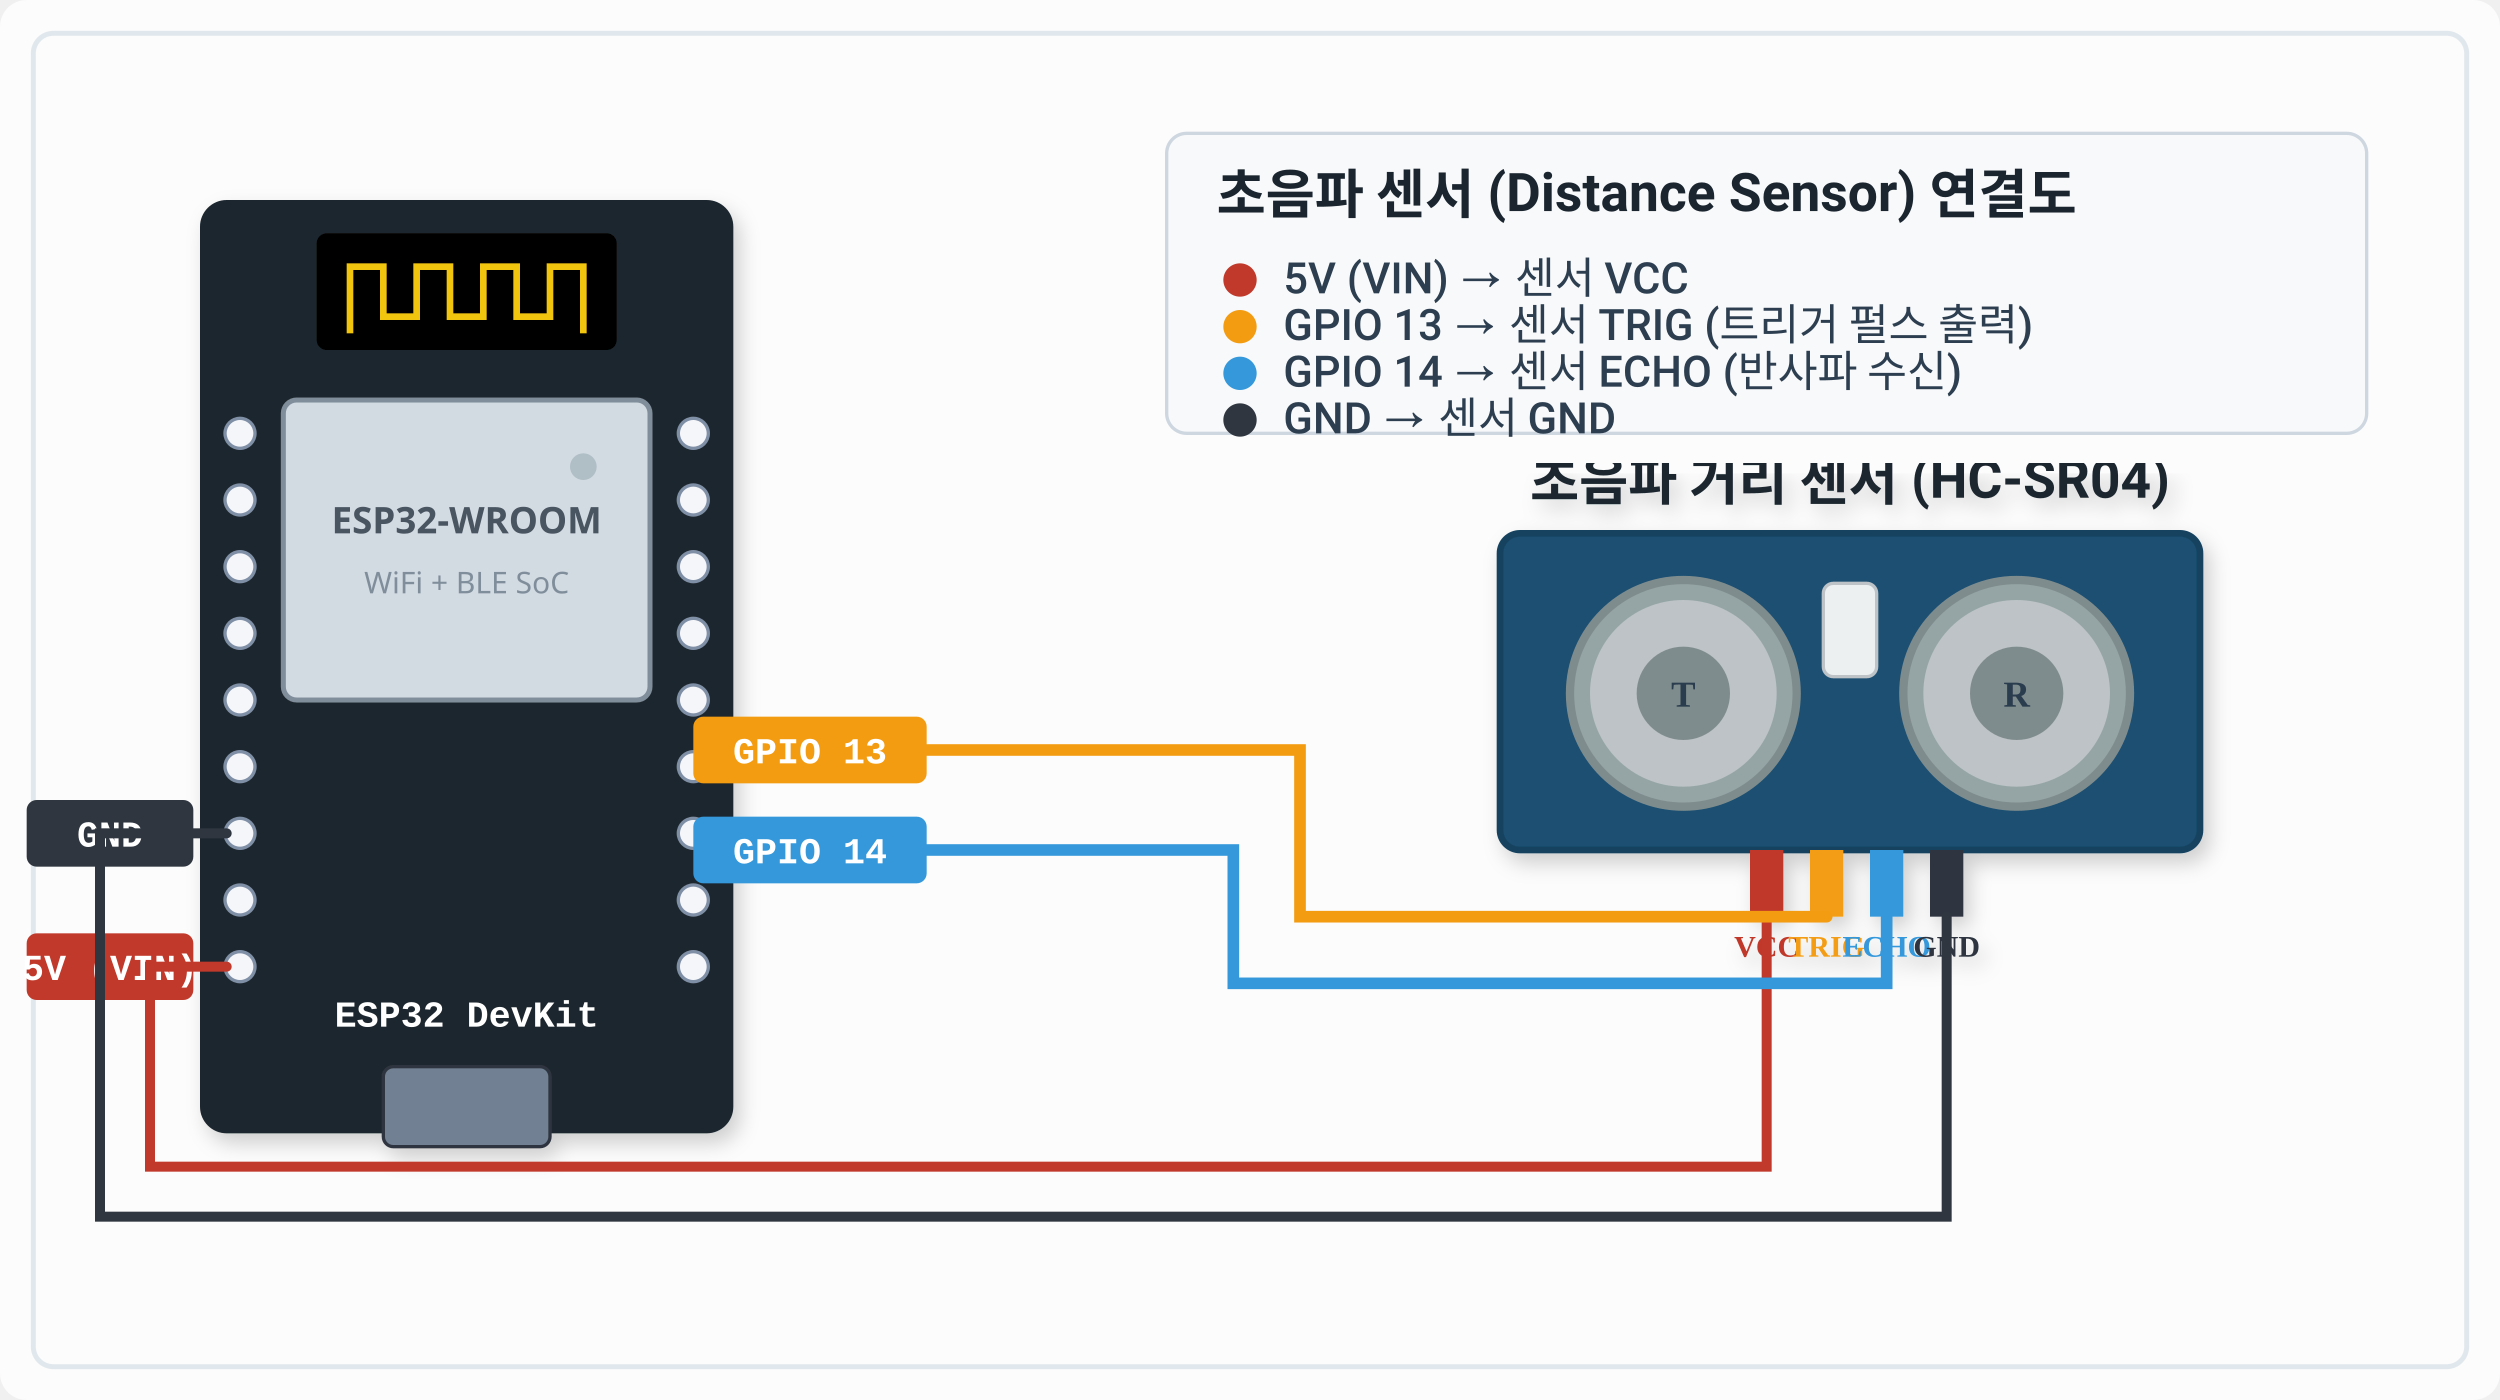
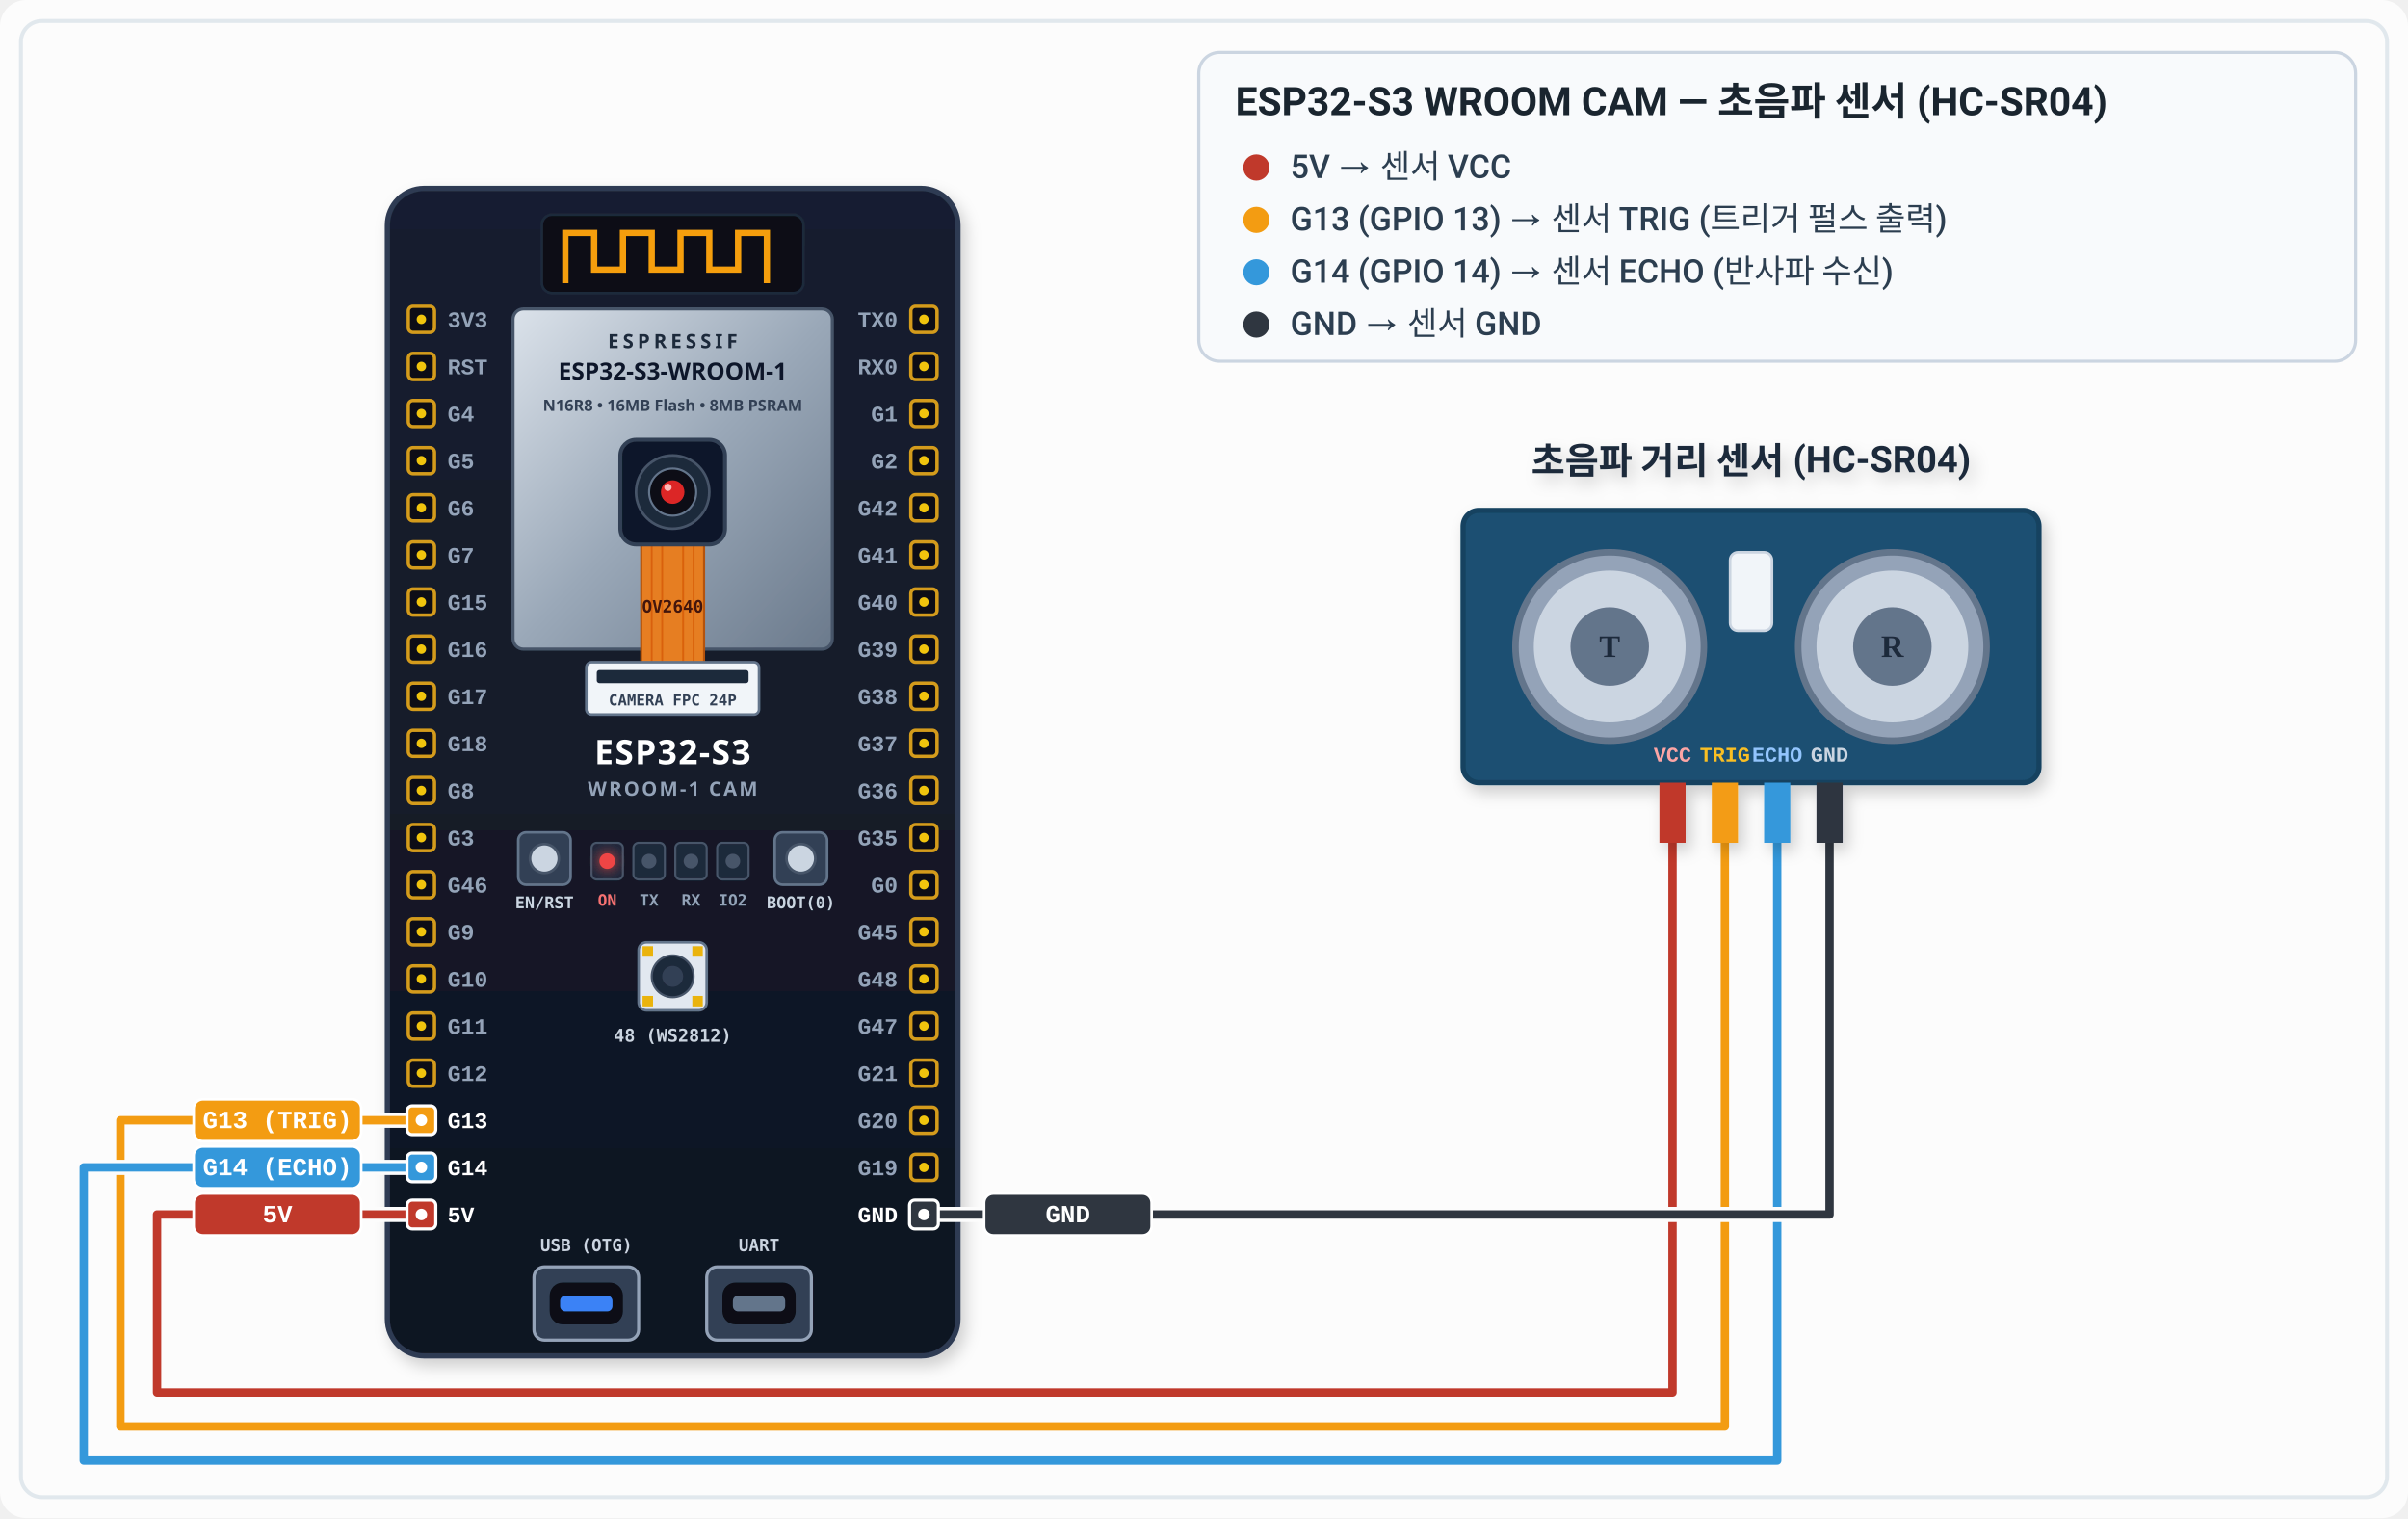
- <svg xmlns="http://www.w3.org/2000/svg" viewBox="0 0 750 420" width="100%" height="100%">
+ <svg xmlns="http://www.w3.org/2000/svg" viewBox="0 0 920 580" width="100%" height="100%">
  <defs>
    <style>
-       .label { font-family: -apple-system, BlinkMacSystemFont, "Segoe UI", Roboto, Helvetica, Arial, sans-serif; font-size: 13px; fill: #2c3e50; font-weight: 500; }
-       .title { font-family: -apple-system, BlinkMacSystemFont, "Segoe UI", Roboto, Helvetica, Arial, sans-serif; font-size: 16px; font-weight: bold; fill: #1a252f; }
-       .pin-label { font-family: "SFMono-Regular", Consolas, "Liberation Mono", Menlo, monospace; font-size: 11px; fill: #ffffff; font-weight: bold; }
+       .label { font-family: -apple-system, BlinkMacSystemFont, "Segoe UI", Roboto, "Malgun Gothic", Helvetica, Arial, sans-serif; font-size: 12.5px; fill: #2c3e50; font-weight: 500; }
+       .title { font-family: -apple-system, BlinkMacSystemFont, "Segoe UI", Roboto, "Malgun Gothic", Helvetica, Arial, sans-serif; font-size: 15px; font-weight: 700; fill: #1a252f; }
+       .comp-title { font-family: -apple-system, BlinkMacSystemFont, "Segoe UI", Roboto, "Malgun Gothic", Helvetica, Arial, sans-serif; font-size: 14px; font-weight: 700; fill: #1e293b; }
+       .pin-silk { font-family: "SFMono-Regular", Consolas, "Liberation Mono", Menlo, monospace; font-size: 8.5px; font-weight: 700; }
+       .pill-text { font-family: "SFMono-Regular", Consolas, "Liberation Mono", Menlo, monospace; font-size: 9.5px; fill: #ffffff; font-weight: 700; }
+       .wire-lbl { font-family: -apple-system, BlinkMacSystemFont, "Segoe UI", Roboto, "Malgun Gothic", Helvetica, Arial, sans-serif; font-size: 11px; font-weight: 700; }
+       .mono-sm { font-family: "SFMono-Regular", Consolas, "Liberation Mono", Menlo, monospace; font-size: 9px; font-weight: 700; }
    </style>
-     <filter id="shadow" x="-5%" y="-5%" width="110%" height="115%" filterUnits="userSpaceOnUse">
+     <linearGradient id="shield-grad" x1="0%" y1="0%" x2="100%" y2="100%">
+       <stop offset="0%" stop-color="#dbe2ea" />
+       <stop offset="50%" stop-color="#9aa8b8" />
+       <stop offset="100%" stop-color="#6b7a8c" />
+     </linearGradient>
+     <linearGradient id="pcb-grad" x1="0%" y1="0%" x2="0%" y2="100%">
+       <stop offset="0%" stop-color="#171f30" />
+       <stop offset="100%" stop-color="#0f1522" />
+     </linearGradient>
+     <filter id="shadow" x="-8%" y="-8%" width="118%" height="120%" filterUnits="objectBoundingBox">
      <feDropShadow dx="2" dy="3" stdDeviation="3" flood-opacity="0.18" />
    </filter>
+     <filter id="red-glow" x="-60%" y="-60%" width="220%" height="220%">
+       <feGaussianBlur stdDeviation="2.5" result="blur" />
+       <feMerge>
+         <feMergeNode in="blur" />
+         <feMergeNode in="SourceGraphic" />
+       </feMerge>
+     </filter>
  </defs>
-   <rect width="100%" height="100%" fill="#fcfcfc" rx="8" />
-   <rect x="10" y="10" width="730" height="400" fill="none" stroke="#e1e8ed" stroke-width="1.5" rx="6" />
-   <g transform="translate(60, 60)" filter="url(#shadow)">
-     <rect width="160" height="280" rx="8" fill="#1e272e" />
-     <rect x="25" y="60" width="110" height="90" rx="4" fill="#d2dae2" stroke="#808e9b" stroke-width="1.5" />
-     <text x="80" y="100" text-anchor="middle" font-family="sans-serif" font-size="11px" font-weight="bold" fill="#485460">ESP32-WROOM</text>
-     <text x="80" y="118" text-anchor="middle" font-family="sans-serif" font-size="9px" fill="#808e9b">WiFi + BLE SoC</text>
-     <circle cx="115" cy="80" r="4" fill="#b0bec5" />
-     <rect x="35" y="10" width="90" height="35" rx="3" fill="#000000" />
-     <path d="M 45 40 L 45 20 L 55 20 L 55 35 L 65 35 L 65 20 L 75 20 L 75 35 L 85 35 L 85 20 L 95 20 L 95 35 L 105 35 L 105 20 L 115 20 L 115 40" fill="none" stroke="#f1c40f" stroke-width="2" />
-     <rect x="55" y="260" width="50" height="24" rx="3" fill="#718093" stroke="#2f3640" stroke-width="1" />
-     <g fill="#f5f6fa" stroke="#7f8fa6">
-       <circle cx="12" cy="70" r="4.5" />
-       <circle cx="12" cy="90" r="4.5" />
-       <circle cx="12" cy="110" r="4.5" />
-       <circle cx="12" cy="130" r="4.5" />
-       <circle cx="12" cy="150" r="4.5" />
-       <circle cx="12" cy="170" r="4.5" />
-       <circle cx="12" cy="190" r="4.5" />
-       <circle cx="12" cy="210" r="4.5" />
-       <circle cx="12" cy="230" r="4.5" />
-       <circle cx="148" cy="70" r="4.5" />
-       <circle cx="148" cy="90" r="4.5" />
-       <circle cx="148" cy="110" r="4.5" />
-       <circle cx="148" cy="130" r="4.5" />
-       <circle cx="148" cy="150" r="4.5" />
-       <circle cx="148" cy="170" r="4.5" />
-       <circle cx="148" cy="190" r="4.5" />
-       <circle cx="148" cy="210" r="4.5" />
-       <circle cx="148" cy="230" r="4.5" />
-     </g>
-     <text x="80" y="248" text-anchor="middle" class="pin-label" fill="#f5cd79">ESP32 DevKit</text>
-   </g>
-   <g transform="translate(8, 280)">
-     <rect width="50" height="20" rx="3" fill="#c0392b" />
-     <text x="25" y="14" text-anchor="middle" class="pin-label">5V (VIN)</text>
-   </g>
-   <g transform="translate(8, 240)">
-     <rect width="50" height="20" rx="3" fill="#2f3640" />
-     <text x="25" y="14" text-anchor="middle" class="pin-label">GND</text>
-   </g>
-   <g transform="translate(208, 215)">
-     <rect width="70" height="20" rx="3" fill="#f39c12" />
-     <text x="35" y="14" text-anchor="middle" class="pin-label">GPIO 13</text>
-   </g>
-   <g transform="translate(208, 245)">
-     <rect width="70" height="20" rx="3" fill="#3498db" />
-     <text x="35" y="14" text-anchor="middle" class="pin-label">GPIO 14</text>
-   </g>
-   <g transform="translate(450, 160)" filter="url(#shadow)">
-     <rect width="210" height="95" rx="6" fill="#1b4f72" stroke="#154360" stroke-width="2" />
-     <circle cx="55" cy="48" r="34" fill="#95a5a6" stroke="#7f8c8d" stroke-width="2.5" />
-     <circle cx="55" cy="48" r="28" fill="#bdc3c7" />
-     <circle cx="55" cy="48" r="14" fill="#7f8c8d" />
-     <text x="55" y="52" text-anchor="middle" font-weight="bold" font-size="11px" fill="#2c3e50">T</text>
-     <circle cx="155" cy="48" r="34" fill="#95a5a6" stroke="#7f8c8d" stroke-width="2.5" />
-     <circle cx="155" cy="48" r="28" fill="#bdc3c7" />
-     <circle cx="155" cy="48" r="14" fill="#7f8c8d" />
-     <text x="155" y="52" text-anchor="middle" font-weight="bold" font-size="11px" fill="#2c3e50">R</text>
-     <rect x="97" y="15" width="16" height="28" rx="3" fill="#ecf0f1" stroke="#bdc3c7" />
-     <g transform="translate(75, 95)">
-       <rect x="0" y="0" width="10" height="20" fill="#c0392b" />
-       <rect x="18" y="0" width="10" height="20" fill="#f39c12" />
-       <rect x="36" y="0" width="10" height="20" fill="#3498db" />
-       <rect x="54" y="0" width="10" height="20" fill="#2f3640" />
-       <text x="5" y="32" text-anchor="middle" font-size="9px" font-weight="bold" fill="#c0392b">VCC</text>
-       <text x="23" y="32" text-anchor="middle" font-size="9px" font-weight="bold" fill="#f39c12">TRIG</text>
-       <text x="41" y="32" text-anchor="middle" font-size="9px" font-weight="bold" fill="#3498db">ECHO</text>
-       <text x="59" y="32" text-anchor="middle" font-size="9px" font-weight="bold" fill="#2f3640">GND</text>
-     </g>
-     <text x="105" y="-10" text-anchor="middle" class="title">초음파 거리 센서 (HC-SR04)</text>
-   </g>
-   <path d="M 68 290 L 45 290 L 45 350 L 530 350 L 530 275" fill="none" stroke="#c0392b" stroke-width="3" stroke-linecap="round" />
-   <path d="M 278 225 L 390 225 L 390 275 L 548 275" fill="none" stroke="#f39c12" stroke-width="3.5" stroke-linecap="round" />
-   <path d="M 278 255 L 370 255 L 370 295 L 566 295 L 566 275" fill="none" stroke="#3498db" stroke-width="3.5" stroke-linecap="round" />
-   <path d="M 68 250 L 30 250 L 30 365 L 584 365 L 584 275" fill="none" stroke="#2f3640" stroke-width="3" stroke-linecap="round" />
-   <g transform="translate(350, 40)">
-     <rect width="360" height="90" rx="6" fill="#f8f9fa" stroke="#ced6e0" stroke-width="1" />
-     <text x="15" y="24" class="title" font-size="14px">초음파 센서 (Distance Sensor) 연결도</text>
+   <rect width="100%" height="100%" fill="#fcfcfc" rx="10" />
+   <rect x="8" y="8" width="904" height="564" fill="none" stroke="#e1e8ed" stroke-width="1.5" rx="8" />
+   <g transform="translate(148, 72)" filter="url(#shadow)">
+     <rect width="218" height="446" rx="14" fill="url(#pcb-grad)" stroke="#2d3a52" stroke-width="2" />
+     <rect x="59" y="10" width="100" height="30" rx="4" fill="#090d16" stroke="#1e293b" stroke-width="1" />
+     <path d="M 68 35 L 68 17 L 79 17 L 79 31 L 90 31 L 90 17 L 101 17 L 101 31 L 112 31 L 112 17 L 123 17 L 123 31 L 134 31 L 134 17 L 145 17 L 145 35" fill="none" stroke="#f59e0b" stroke-width="2.4" stroke-linecap="square" stroke-linejoin="miter" />
+     <rect x="48" y="46" width="122" height="130" rx="4" fill="url(#shield-grad)" stroke="#475569" stroke-width="1.2" />
+     <text x="109" y="61" text-anchor="middle" font-family="sans-serif" font-size="7.5px" font-weight="800" letter-spacing="1.5" fill="#1e293b">ESPRESSIF</text>
+     <text x="109" y="73" text-anchor="middle" font-family="sans-serif" font-size="9px" font-weight="800" fill="#0f172a">ESP32-S3-WROOM-1</text>
+     <text x="109" y="85" text-anchor="middle" font-family="sans-serif" font-size="6px" font-weight="600" fill="#334155">N16R8 • 16MB Flash • 8MB PSRAM</text>
+     <rect x="97" y="135" width="24" height="47" fill="#e67e22" stroke="#b45309" stroke-width="0.8" />
+     <line x1="101" y1="136" x2="101" y2="181" stroke="#d35400" stroke-width="0.7" opacity="0.7" />
+     <line x1="105" y1="136" x2="105" y2="181" stroke="#d35400" stroke-width="0.7" opacity="0.7" />
+     <line x1="113" y1="136" x2="113" y2="181" stroke="#d35400" stroke-width="0.7" opacity="0.7" />
+     <line x1="117" y1="136" x2="117" y2="181" stroke="#d35400" stroke-width="0.7" opacity="0.7" />
+     <text x="109" y="162" text-anchor="middle" font-family="monospace" font-size="6.5px" font-weight="700" fill="#431407">OV2640</text>
+     <rect x="89" y="96" width="40" height="40" rx="6" fill="#0f172a" stroke="#334155" stroke-width="1.5" />
+     <circle cx="109" cy="116" r="14" fill="#1e293b" stroke="#475569" stroke-width="1" />
+     <circle cx="109" cy="116" r="9" fill="#090d16" stroke="#64748b" stroke-width="0.8" />
+     <circle cx="109" cy="116" r="4.5" fill="#dc2626" />
+     <circle cx="107.2" cy="114.2" r="1.4" fill="#fecaca" opacity="0.9" />
+     <rect x="76" y="181" width="66" height="20" rx="2" fill="#f1f5f9" stroke="#64748b" stroke-width="1" />
+     <rect x="80" y="184" width="58" height="5" rx="1" fill="#1e293b" />
+     <text x="109" y="197.5" text-anchor="middle" font-family="monospace" font-size="5.8px" font-weight="700" fill="#334155">CAMERA FPC 24P</text>
+     <text x="109" y="220" text-anchor="middle" font-family="sans-serif" font-size="13px" font-weight="800" letter-spacing="0.5" fill="#ffffff">ESP32-S3</text>
+     <text x="109" y="232" text-anchor="middle" font-family="sans-serif" font-size="7.5px" font-weight="700" letter-spacing="0.8" fill="#94a3b8">WROOM-1 CAM</text>
+     <rect x="50" y="246" width="20" height="20" rx="3" fill="#334155" stroke="#64748b" stroke-width="1" />
+     <circle cx="60" cy="256" r="5.5" fill="#cbd5e1" stroke="#475569" stroke-width="1" />
+     <text x="60" y="275" text-anchor="middle" font-family="monospace" font-size="6.2px" font-weight="700" fill="#cbd5e1">EN/RST</text>
+     <rect x="78" y="250" width="12" height="14" rx="2" fill="#1e293b" stroke="#475569" stroke-width="0.8" />
+     <circle cx="84" cy="257" r="3" fill="#ef4444" filter="url(#red-glow)" />
+     <text x="84" y="274" text-anchor="middle" font-family="monospace" font-size="6px" font-weight="700" fill="#f87171">ON</text>
+     <rect x="94" y="250" width="12" height="14" rx="2" fill="#1e293b" stroke="#475569" stroke-width="0.8" />
+     <circle cx="100" cy="257" r="2.8" fill="#475569" />
+     <text x="100" y="274" text-anchor="middle" font-family="monospace" font-size="6px" font-weight="700" fill="#94a3b8">TX</text>
+     <rect x="110" y="250" width="12" height="14" rx="2" fill="#1e293b" stroke="#475569" stroke-width="0.8" />
+     <circle cx="116" cy="257" r="2.8" fill="#475569" />
+     <text x="116" y="274" text-anchor="middle" font-family="monospace" font-size="6px" font-weight="700" fill="#94a3b8">RX</text>
+     <rect x="126" y="250" width="12" height="14" rx="2" fill="#1e293b" stroke="#475569" stroke-width="0.8" />
+     <circle cx="132" cy="257" r="2.8" fill="#475569" />
+     <text x="132" y="274" text-anchor="middle" font-family="monospace" font-size="6px" font-weight="700" fill="#94a3b8">IO2</text>
+     <rect x="148" y="246" width="20" height="20" rx="3" fill="#334155" stroke="#64748b" stroke-width="1" />
+     <circle cx="158" cy="256" r="5.5" fill="#cbd5e1" stroke="#475569" stroke-width="1" />
+     <text x="158" y="275" text-anchor="middle" font-family="monospace" font-size="6.2px" font-weight="700" fill="#cbd5e1">BOOT(0)</text>
+     <rect x="96" y="288" width="26" height="26" rx="3" fill="#e2e8f0" stroke="#64748b" stroke-width="1" />
+     <rect x="97.5" y="289.5" width="4" height="4" fill="#eab308" />
+     <rect x="116.5" y="289.5" width="4" height="4" fill="#eab308" />
+     <rect x="97.5" y="308.5" width="4" height="4" fill="#eab308" />
+     <rect x="116.5" y="308.5" width="4" height="4" fill="#eab308" />
+     <circle cx="109" cy="301" r="8" fill="#1e293b" stroke="#475569" stroke-width="0.8" />
+     <circle cx="109" cy="301" r="4" fill="#334155" />
+     <text x="109" y="326" text-anchor="middle" font-family="monospace" font-size="6.8px" font-weight="700" fill="#cbd5e1">48 (WS2812)</text>
+     <text x="76" y="406" text-anchor="middle" font-family="monospace" font-size="6.5px" font-weight="700" fill="#cbd5e1">USB (OTG)</text>
+     <rect x="56" y="412" width="40" height="28" rx="4" fill="#334155" stroke="#94a3b8" stroke-width="1.2" />
+     <rect x="62" y="418" width="28" height="16" rx="5" fill="#090d16" />
+     <rect x="66" y="423" width="20" height="6" rx="2" fill="#3b82f6" />
+     <text x="142" y="406" text-anchor="middle" font-family="monospace" font-size="6.5px" font-weight="700" fill="#cbd5e1">UART</text>
+     <rect x="122" y="412" width="40" height="28" rx="4" fill="#334155" stroke="#94a3b8" stroke-width="1.2" />
+     <rect x="128" y="418" width="28" height="16" rx="5" fill="#090d16" />
+     <rect x="132" y="423" width="20" height="6" rx="2" fill="#64748b" />
+     <rect x="8" y="45" width="10" height="10" rx="1.8" fill="#0b0f17" stroke="#d49b1a" stroke-width="1.3" />
+     <circle cx="13" cy="50" r="1.8" fill="#f1c40f" />
+     <text x="23" y="53" text-anchor="start" class="pin-silk" fill="#94a3b8">3V3</text>
+     <rect x="8" y="63" width="10" height="10" rx="1.8" fill="#0b0f17" stroke="#d49b1a" stroke-width="1.3" />
+     <circle cx="13" cy="68" r="1.8" fill="#f1c40f" />
+     <text x="23" y="71" text-anchor="start" class="pin-silk" fill="#94a3b8">RST</text>
+     <rect x="8" y="81" width="10" height="10" rx="1.8" fill="#0b0f17" stroke="#d49b1a" stroke-width="1.3" />
+     <circle cx="13" cy="86" r="1.8" fill="#f1c40f" />
+     <text x="23" y="89" text-anchor="start" class="pin-silk" fill="#94a3b8">G4</text>
+     <rect x="8" y="99" width="10" height="10" rx="1.8" fill="#0b0f17" stroke="#d49b1a" stroke-width="1.3" />
+     <circle cx="13" cy="104" r="1.8" fill="#f1c40f" />
+     <text x="23" y="107" text-anchor="start" class="pin-silk" fill="#94a3b8">G5</text>
+     <rect x="8" y="117" width="10" height="10" rx="1.8" fill="#0b0f17" stroke="#d49b1a" stroke-width="1.3" />
+     <circle cx="13" cy="122" r="1.8" fill="#f1c40f" />
+     <text x="23" y="125" text-anchor="start" class="pin-silk" fill="#94a3b8">G6</text>
+     <rect x="8" y="135" width="10" height="10" rx="1.8" fill="#0b0f17" stroke="#d49b1a" stroke-width="1.3" />
+     <circle cx="13" cy="140" r="1.8" fill="#f1c40f" />
+     <text x="23" y="143" text-anchor="start" class="pin-silk" fill="#94a3b8">G7</text>
+     <rect x="8" y="153" width="10" height="10" rx="1.8" fill="#0b0f17" stroke="#d49b1a" stroke-width="1.3" />
+     <circle cx="13" cy="158" r="1.8" fill="#f1c40f" />
+     <text x="23" y="161" text-anchor="start" class="pin-silk" fill="#94a3b8">G15</text>
+     <rect x="8" y="171" width="10" height="10" rx="1.8" fill="#0b0f17" stroke="#d49b1a" stroke-width="1.3" />
+     <circle cx="13" cy="176" r="1.8" fill="#f1c40f" />
+     <text x="23" y="179" text-anchor="start" class="pin-silk" fill="#94a3b8">G16</text>
+     <rect x="8" y="189" width="10" height="10" rx="1.8" fill="#0b0f17" stroke="#d49b1a" stroke-width="1.3" />
+     <circle cx="13" cy="194" r="1.8" fill="#f1c40f" />
+     <text x="23" y="197" text-anchor="start" class="pin-silk" fill="#94a3b8">G17</text>
+     <rect x="8" y="207" width="10" height="10" rx="1.8" fill="#0b0f17" stroke="#d49b1a" stroke-width="1.3" />
+     <circle cx="13" cy="212" r="1.8" fill="#f1c40f" />
+     <text x="23" y="215" text-anchor="start" class="pin-silk" fill="#94a3b8">G18</text>
+     <rect x="8" y="225" width="10" height="10" rx="1.8" fill="#0b0f17" stroke="#d49b1a" stroke-width="1.3" />
+     <circle cx="13" cy="230" r="1.8" fill="#f1c40f" />
+     <text x="23" y="233" text-anchor="start" class="pin-silk" fill="#94a3b8">G8</text>
+     <rect x="8" y="243" width="10" height="10" rx="1.8" fill="#0b0f17" stroke="#d49b1a" stroke-width="1.3" />
+     <circle cx="13" cy="248" r="1.8" fill="#f1c40f" />
+     <text x="23" y="251" text-anchor="start" class="pin-silk" fill="#94a3b8">G3</text>
+     <rect x="8" y="261" width="10" height="10" rx="1.8" fill="#0b0f17" stroke="#d49b1a" stroke-width="1.3" />
+     <circle cx="13" cy="266" r="1.8" fill="#f1c40f" />
+     <text x="23" y="269" text-anchor="start" class="pin-silk" fill="#94a3b8">G46</text>
+     <rect x="8" y="279" width="10" height="10" rx="1.8" fill="#0b0f17" stroke="#d49b1a" stroke-width="1.3" />
+     <circle cx="13" cy="284" r="1.8" fill="#f1c40f" />
+     <text x="23" y="287" text-anchor="start" class="pin-silk" fill="#94a3b8">G9</text>
+     <rect x="8" y="297" width="10" height="10" rx="1.8" fill="#0b0f17" stroke="#d49b1a" stroke-width="1.3" />
+     <circle cx="13" cy="302" r="1.8" fill="#f1c40f" />
+     <text x="23" y="305" text-anchor="start" class="pin-silk" fill="#94a3b8">G10</text>
+     <rect x="8" y="315" width="10" height="10" rx="1.8" fill="#0b0f17" stroke="#d49b1a" stroke-width="1.3" />
+     <circle cx="13" cy="320" r="1.8" fill="#f1c40f" />
+     <text x="23" y="323" text-anchor="start" class="pin-silk" fill="#94a3b8">G11</text>
+     <rect x="8" y="333" width="10" height="10" rx="1.8" fill="#0b0f17" stroke="#d49b1a" stroke-width="1.3" />
+     <circle cx="13" cy="338" r="1.8" fill="#f1c40f" />
+     <text x="23" y="341" text-anchor="start" class="pin-silk" fill="#94a3b8">G12</text>
+     <rect x="8" y="351" width="10" height="10" rx="1.8" fill="#0b0f17" stroke="#d49b1a" stroke-width="1.3" />
+     <circle cx="13" cy="356" r="1.8" fill="#f1c40f" />
+     <text x="23" y="359" text-anchor="start" class="pin-silk" fill="#ffffff">G13</text>
+     <rect x="8" y="369" width="10" height="10" rx="1.8" fill="#0b0f17" stroke="#d49b1a" stroke-width="1.3" />
+     <circle cx="13" cy="374" r="1.8" fill="#f1c40f" />
+     <text x="23" y="377" text-anchor="start" class="pin-silk" fill="#ffffff">G14</text>
+     <rect x="8" y="387" width="10" height="10" rx="1.8" fill="#0b0f17" stroke="#d49b1a" stroke-width="1.3" />
+     <circle cx="13" cy="392" r="1.8" fill="#f1c40f" />
+     <text x="23" y="395" text-anchor="start" class="pin-silk" fill="#ffffff">5V</text>
+     <rect x="200" y="45" width="10" height="10" rx="1.8" fill="#0b0f17" stroke="#d49b1a" stroke-width="1.3" />
+     <circle cx="205" cy="50" r="1.8" fill="#f1c40f" />
+     <text x="195" y="53" text-anchor="end" class="pin-silk" fill="#94a3b8">TX0</text>
+     <rect x="200" y="63" width="10" height="10" rx="1.8" fill="#0b0f17" stroke="#d49b1a" stroke-width="1.3" />
+     <circle cx="205" cy="68" r="1.8" fill="#f1c40f" />
+     <text x="195" y="71" text-anchor="end" class="pin-silk" fill="#94a3b8">RX0</text>
+     <rect x="200" y="81" width="10" height="10" rx="1.8" fill="#0b0f17" stroke="#d49b1a" stroke-width="1.3" />
+     <circle cx="205" cy="86" r="1.8" fill="#f1c40f" />
+     <text x="195" y="89" text-anchor="end" class="pin-silk" fill="#94a3b8">G1</text>
+     <rect x="200" y="99" width="10" height="10" rx="1.8" fill="#0b0f17" stroke="#d49b1a" stroke-width="1.3" />
+     <circle cx="205" cy="104" r="1.8" fill="#f1c40f" />
+     <text x="195" y="107" text-anchor="end" class="pin-silk" fill="#94a3b8">G2</text>
+     <rect x="200" y="117" width="10" height="10" rx="1.8" fill="#0b0f17" stroke="#d49b1a" stroke-width="1.3" />
+     <circle cx="205" cy="122" r="1.8" fill="#f1c40f" />
+     <text x="195" y="125" text-anchor="end" class="pin-silk" fill="#94a3b8">G42</text>
+     <rect x="200" y="135" width="10" height="10" rx="1.8" fill="#0b0f17" stroke="#d49b1a" stroke-width="1.3" />
+     <circle cx="205" cy="140" r="1.8" fill="#f1c40f" />
+     <text x="195" y="143" text-anchor="end" class="pin-silk" fill="#94a3b8">G41</text>
+     <rect x="200" y="153" width="10" height="10" rx="1.8" fill="#0b0f17" stroke="#d49b1a" stroke-width="1.3" />
+     <circle cx="205" cy="158" r="1.8" fill="#f1c40f" />
+     <text x="195" y="161" text-anchor="end" class="pin-silk" fill="#94a3b8">G40</text>
+     <rect x="200" y="171" width="10" height="10" rx="1.8" fill="#0b0f17" stroke="#d49b1a" stroke-width="1.3" />
+     <circle cx="205" cy="176" r="1.8" fill="#f1c40f" />
+     <text x="195" y="179" text-anchor="end" class="pin-silk" fill="#94a3b8">G39</text>
+     <rect x="200" y="189" width="10" height="10" rx="1.8" fill="#0b0f17" stroke="#d49b1a" stroke-width="1.3" />
+     <circle cx="205" cy="194" r="1.8" fill="#f1c40f" />
+     <text x="195" y="197" text-anchor="end" class="pin-silk" fill="#94a3b8">G38</text>
+     <rect x="200" y="207" width="10" height="10" rx="1.8" fill="#0b0f17" stroke="#d49b1a" stroke-width="1.3" />
+     <circle cx="205" cy="212" r="1.8" fill="#f1c40f" />
+     <text x="195" y="215" text-anchor="end" class="pin-silk" fill="#94a3b8">G37</text>
+     <rect x="200" y="225" width="10" height="10" rx="1.8" fill="#0b0f17" stroke="#d49b1a" stroke-width="1.3" />
+     <circle cx="205" cy="230" r="1.8" fill="#f1c40f" />
+     <text x="195" y="233" text-anchor="end" class="pin-silk" fill="#94a3b8">G36</text>
+     <rect x="200" y="243" width="10" height="10" rx="1.8" fill="#0b0f17" stroke="#d49b1a" stroke-width="1.3" />
+     <circle cx="205" cy="248" r="1.8" fill="#f1c40f" />
+     <text x="195" y="251" text-anchor="end" class="pin-silk" fill="#94a3b8">G35</text>
+     <rect x="200" y="261" width="10" height="10" rx="1.8" fill="#0b0f17" stroke="#d49b1a" stroke-width="1.3" />
+     <circle cx="205" cy="266" r="1.8" fill="#f1c40f" />
+     <text x="195" y="269" text-anchor="end" class="pin-silk" fill="#94a3b8">G0</text>
+     <rect x="200" y="279" width="10" height="10" rx="1.8" fill="#0b0f17" stroke="#d49b1a" stroke-width="1.3" />
+     <circle cx="205" cy="284" r="1.8" fill="#f1c40f" />
+     <text x="195" y="287" text-anchor="end" class="pin-silk" fill="#94a3b8">G45</text>
+     <rect x="200" y="297" width="10" height="10" rx="1.8" fill="#0b0f17" stroke="#d49b1a" stroke-width="1.3" />
+     <circle cx="205" cy="302" r="1.8" fill="#f1c40f" />
+     <text x="195" y="305" text-anchor="end" class="pin-silk" fill="#94a3b8">G48</text>
+     <rect x="200" y="315" width="10" height="10" rx="1.8" fill="#0b0f17" stroke="#d49b1a" stroke-width="1.3" />
+     <circle cx="205" cy="320" r="1.8" fill="#f1c40f" />
+     <text x="195" y="323" text-anchor="end" class="pin-silk" fill="#94a3b8">G47</text>
+     <rect x="200" y="333" width="10" height="10" rx="1.8" fill="#0b0f17" stroke="#d49b1a" stroke-width="1.3" />
+     <circle cx="205" cy="338" r="1.8" fill="#f1c40f" />
+     <text x="195" y="341" text-anchor="end" class="pin-silk" fill="#94a3b8">G21</text>
+     <rect x="200" y="351" width="10" height="10" rx="1.8" fill="#0b0f17" stroke="#d49b1a" stroke-width="1.3" />
+     <circle cx="205" cy="356" r="1.8" fill="#f1c40f" />
+     <text x="195" y="359" text-anchor="end" class="pin-silk" fill="#94a3b8">G20</text>
+     <rect x="200" y="369" width="10" height="10" rx="1.8" fill="#0b0f17" stroke="#d49b1a" stroke-width="1.3" />
+     <circle cx="205" cy="374" r="1.8" fill="#f1c40f" />
+     <text x="195" y="377" text-anchor="end" class="pin-silk" fill="#94a3b8">G19</text>
+     <rect x="200" y="387" width="10" height="10" rx="1.8" fill="#0b0f17" stroke="#d49b1a" stroke-width="1.3" />
+     <circle cx="205" cy="392" r="1.8" fill="#f1c40f" />
+     <text x="195" y="395" text-anchor="end" class="pin-silk" fill="#ffffff">GND</text>
+   </g>
+   <g>
+     <path d="M 161 464 L 60 464 L 60 532 L 639 532 L 639 322" fill="none" stroke="#fcfcfc" stroke-width="5.8" stroke-linecap="round" stroke-linejoin="round" />
+     <path d="M 161 464 L 60 464 L 60 532 L 639 532 L 639 322" fill="none" stroke="#c0392b" stroke-width="3.2" stroke-linecap="round" stroke-linejoin="round" />
+     <path d="M 161 428 L 46 428 L 46 545 L 659 545 L 659 322" fill="none" stroke="#fcfcfc" stroke-width="5.8" stroke-linecap="round" stroke-linejoin="round" />
+     <path d="M 161 428 L 46 428 L 46 545 L 659 545 L 659 322" fill="none" stroke="#f39c12" stroke-width="3.2" stroke-linecap="round" stroke-linejoin="round" />
+     <path d="M 161 446 L 32 446 L 32 558 L 679 558 L 679 322" fill="none" stroke="#fcfcfc" stroke-width="5.8" stroke-linecap="round" stroke-linejoin="round" />
+     <path d="M 161 446 L 32 446 L 32 558 L 679 558 L 679 322" fill="none" stroke="#3498db" stroke-width="3.2" stroke-linecap="round" stroke-linejoin="round" />
+     <path d="M 353 464 L 699 464 L 699 322" fill="none" stroke="#fcfcfc" stroke-width="5.8" stroke-linecap="round" stroke-linejoin="round" />
+     <path d="M 353 464 L 699 464 L 699 322" fill="none" stroke="#2f3640" stroke-width="3.2" stroke-linecap="round" stroke-linejoin="round" />
+   </g>
+   <rect x="155.5" y="422.5" width="11" height="11" rx="2" fill="#f39c12" stroke="#ffffff" stroke-width="1.2" />
+   <circle cx="161" cy="428" r="2.2" fill="#ffffff" />
+   <g transform="translate(74, 420)">
+     <rect width="64" height="16" rx="3.5" fill="#f39c12" stroke="#ffffff" stroke-width="1" />
+     <text x="32" y="11" text-anchor="middle" class="pill-text">G13 (TRIG)</text>
+   </g>
+   <rect x="155.5" y="440.5" width="11" height="11" rx="2" fill="#3498db" stroke="#ffffff" stroke-width="1.2" />
+   <circle cx="161" cy="446" r="2.2" fill="#ffffff" />
+   <g transform="translate(74, 438)">
+     <rect width="64" height="16" rx="3.5" fill="#3498db" stroke="#ffffff" stroke-width="1" />
+     <text x="32" y="11" text-anchor="middle" class="pill-text">G14 (ECHO)</text>
+   </g>
+   <rect x="155.5" y="458.5" width="11" height="11" rx="2" fill="#c0392b" stroke="#ffffff" stroke-width="1.2" />
+   <circle cx="161" cy="464" r="2.2" fill="#ffffff" />
+   <g transform="translate(74, 456)">
+     <rect width="64" height="16" rx="3.5" fill="#c0392b" stroke="#ffffff" stroke-width="1" />
+     <text x="32" y="11" text-anchor="middle" class="pill-text">5V</text>
+   </g>
+   <rect x="347.5" y="458.5" width="11" height="11" rx="2" fill="#2f3640" stroke="#ffffff" stroke-width="1.2" />
+   <circle cx="353" cy="464" r="2.2" fill="#ffffff" />
+   <g transform="translate(376, 456)">
+     <rect width="64" height="16" rx="3.5" fill="#2f3640" stroke="#ffffff" stroke-width="1" />
+     <text x="32" y="11" text-anchor="middle" class="pill-text">GND</text>
+   </g>
+   <g transform="translate(559, 195)" filter="url(#shadow)">
+     <rect width="220" height="104" rx="6" fill="#1b4f72" stroke="#154360" stroke-width="2" />
+     <circle cx="56" cy="52" r="36" fill="#94a3b8" stroke="#64748b" stroke-width="2.5" />
+     <circle cx="56" cy="52" r="29" fill="#cbd5e1" />
+     <circle cx="56" cy="52" r="15" fill="#64748b" />
+     <text x="56" y="56" text-anchor="middle" font-weight="800" font-size="12px" fill="#1e293b">T</text>
+     <circle cx="164" cy="52" r="36" fill="#94a3b8" stroke="#64748b" stroke-width="2.5" />
+     <circle cx="164" cy="52" r="29" fill="#cbd5e1" />
+     <circle cx="164" cy="52" r="15" fill="#64748b" />
+     <text x="164" y="56" text-anchor="middle" font-weight="800" font-size="12px" fill="#1e293b">R</text>
+     <rect x="102" y="16" width="16" height="30" rx="3" fill="#f1f5f9" stroke="#cbd5e1" />
+     <text x="110" y="-14" text-anchor="middle" class="comp-title">초음파 거리 센서 (HC-SR04)</text>
+     <rect x="75" y="104" width="10" height="23" fill="#c0392b" />
+     <rect x="95" y="104" width="10" height="23" fill="#f39c12" />
+     <rect x="115" y="104" width="10" height="23" fill="#3498db" />
+     <rect x="135" y="104" width="10" height="23" fill="#2f3640" />
+     <text x="80" y="96" text-anchor="middle" class="mono-sm" style="font-size:8px;" fill="#fca5a5">VCC</text>
+     <text x="100" y="96" text-anchor="middle" class="mono-sm" style="font-size:8px;" fill="#fbbf24">TRIG</text>
+     <text x="120" y="96" text-anchor="middle" class="mono-sm" style="font-size:8px;" fill="#93c5fd">ECHO</text>
+     <text x="140" y="96" text-anchor="middle" class="mono-sm" style="font-size:8px;" fill="#cbd5e1">GND</text>
+   </g>
+   <g transform="translate(458, 20)">
+     <rect width="442" height="118" rx="8" fill="#f8fafc" stroke="#cbd5e1" stroke-width="1.2" />
+     <text x="14" y="24" class="title">ESP32-S3 WROOM CAM — 초음파 센서 (HC-SR04)</text>
    <circle cx="22" cy="44" r="5" fill="#c0392b" />
-     <text x="35" y="48" class="label" font-size="12px">5V (VIN) → 센서 VCC</text>
-     <circle cx="22" cy="58" r="5" fill="#f39c12" />
-     <text x="35" y="62" class="label" font-size="12px">GPIO 13 → 센서 TRIG (트리거 펄스 출력)</text>
-     <circle cx="22" cy="72" r="5" fill="#3498db" />
-     <text x="35" y="76" class="label" font-size="12px">GPIO 14 → 센서 ECHO (반사파 수신)</text>
-     <circle cx="22" cy="86" r="5" fill="#2f3640" />
-     <text x="35" y="90" class="label" font-size="12px">GND → 센서 GND</text>
+     <text x="35" y="48" class="label">5V → 센서 VCC</text>
+     <circle cx="22" cy="64" r="5" fill="#f39c12" />
+     <text x="35" y="68" class="label">G13 (GPIO 13) → 센서 TRIG (트리거 펄스 출력)</text>
+     <circle cx="22" cy="84" r="5" fill="#3498db" />
+     <text x="35" y="88" class="label">G14 (GPIO 14) → 센서 ECHO (반사파 수신)</text>
+     <circle cx="22" cy="104" r="5" fill="#2f3640" />
+     <text x="35" y="108" class="label">GND → 센서 GND</text>
  </g>
</svg>
